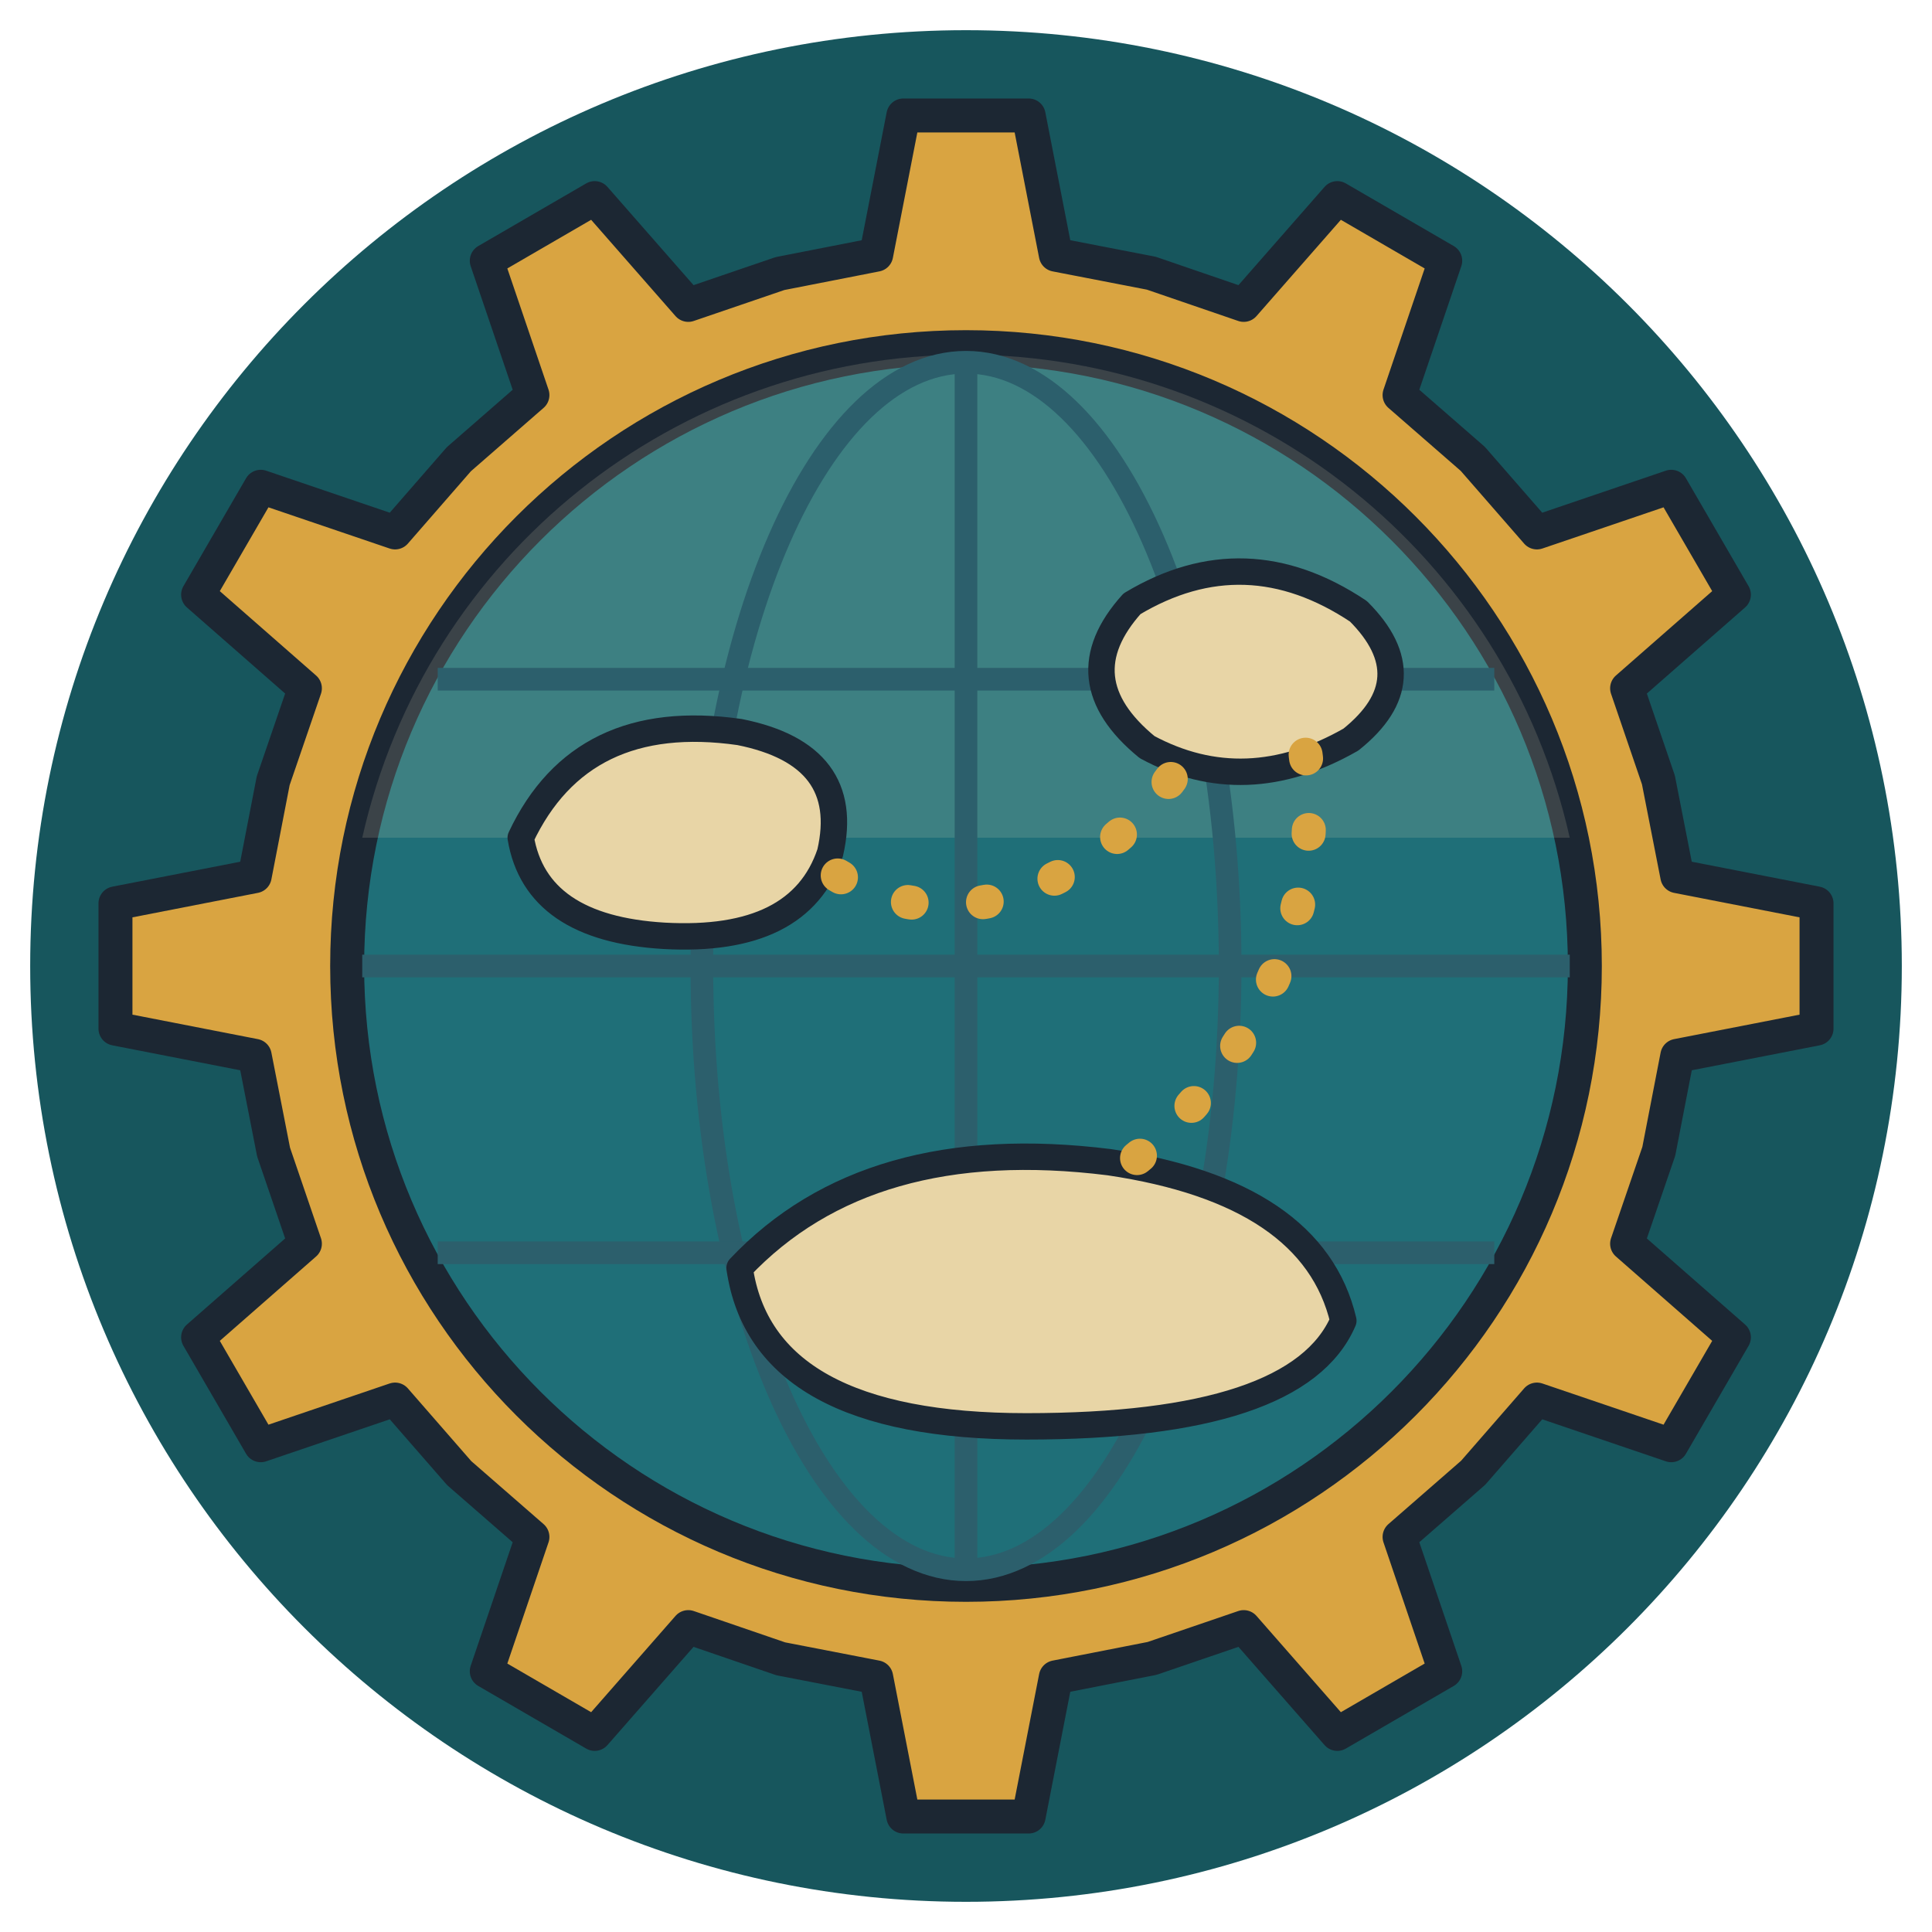
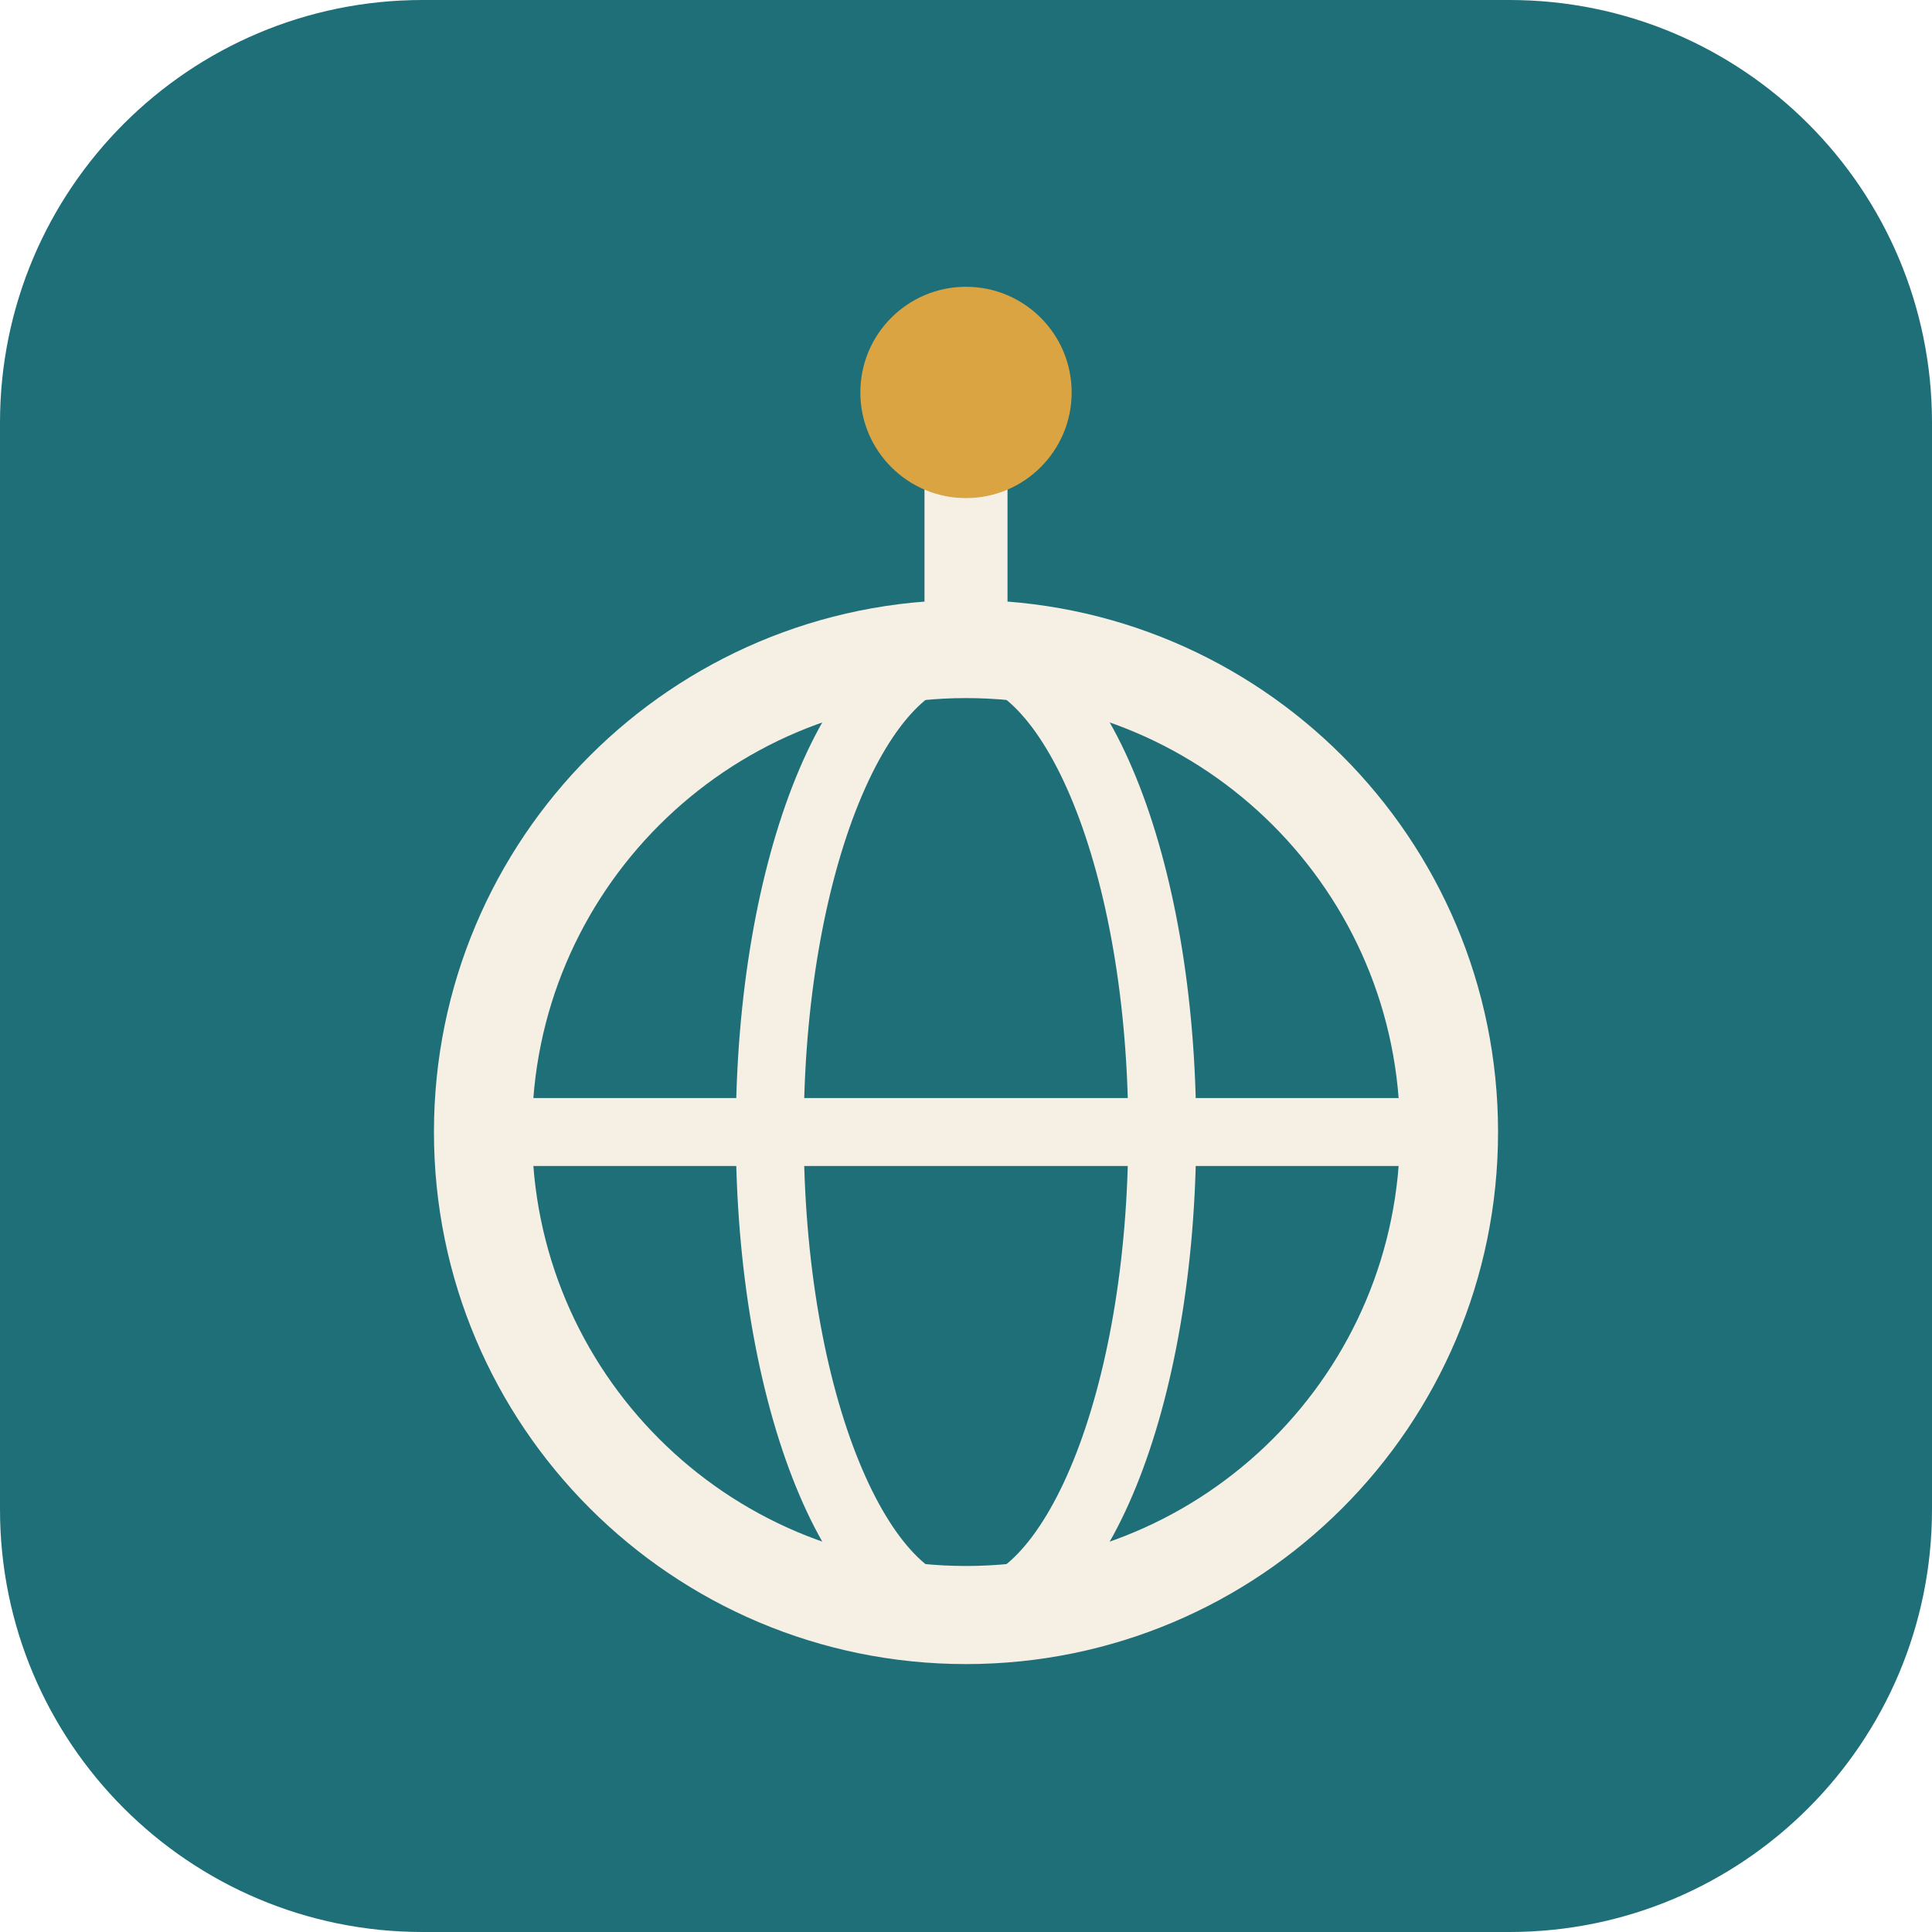
<svg viewBox="0 0 512 512" width="512" height="512" role="img" aria-label="RoboMón">
-   <circle cx="256" cy="256" r="248" fill="#17565d" />
-   <path d="M232.2 67.5 L239.4 30.6 L272.6 30.6 L279.8 67.5 L305.1 72.4 L329.6 80.8 L354.4 52.5 L383.0 69.1 L370.9 104.7 L390.3 121.6 L407.3 141.1 L442.9 129.0 L459.5 157.6 L431.2 182.4 L439.5 206.7 L444.5 232.2 L481.4 239.4 L481.4 272.6 L444.5 279.8 L439.6 305.1 L431.2 329.6 L459.5 354.4 L442.9 383.0 L407.3 370.9 L390.4 390.3 L370.9 407.3 L383.0 442.9 L354.4 459.5 L329.6 431.2 L305.3 439.5 L279.8 444.5 L272.6 481.4 L239.4 481.4 L232.2 444.5 L206.9 439.6 L182.4 431.2 L157.6 459.5 L129.0 442.9 L141.1 407.3 L121.7 390.4 L104.7 370.9 L69.1 383.0 L52.5 354.4 L80.8 329.6 L72.5 305.3 L67.5 279.8 L30.6 272.6 L30.6 239.4 L67.5 232.2 L72.4 206.9 L80.8 182.4 L52.5 157.6 L69.1 129.0 L104.7 141.1 L121.6 121.7 L141.1 104.7 L129.0 69.1 L157.6 52.5 L182.4 80.8 L206.7 72.5 Z" fill="#d9a441" stroke="#1c2733" stroke-width="9" stroke-linejoin="round" />
-   <circle cx="256" cy="256" r="164" fill="#1f6f78" stroke="#1c2733" stroke-width="9" />
-   <path d="M96 222 A164 164 0 0 1 416 222 Z" fill="#e0d8bc" opacity="0.16" />
-   <g fill="none" stroke="#2c5f6c" stroke-width="6">
-     <ellipse cx="256" cy="256" rx="70" ry="160" />
-     <path d="M96 256 H416 M116 180 H396 M116 332 H396 M256 96 V416" />
-   </g>
-   <path d="M138 222 q16 -34 58 -28 q30 6 24 32 q-8 24 -44 22 q-34 -2 -38 -26 Z" fill="#e8d5a6" stroke="#1c2733" stroke-width="7" stroke-linejoin="round" />
-   <path d="M300 160 q30 -18 60 2 q18 18 -2 34 q-28 16 -54 2 q-22 -18 -4 -38 Z" fill="#e8d5a6" stroke="#1c2733" stroke-width="7" stroke-linejoin="round" />
-   <path d="M196 336 q34 -36 98 -28 q54 8 62 42 q-12 28 -84 28 q-70 0 -76 -42 Z" fill="#e8d5a6" stroke="#1c2733" stroke-width="7" stroke-linejoin="round" />
-   <path d="M222 232 C252 250 290 236 312 204 M346 200 C352 244 330 284 300 308" fill="none" stroke="#d9a441" stroke-width="9" stroke-linecap="round" stroke-dasharray="1 19" />
+   <rect width="512" height="512" rx="112" fill="#1f6f78" />
+   <circle cx="256" cy="300" r="128" fill="none" stroke="#f5efe4" stroke-width="26" />
+   <ellipse cx="256" cy="300" rx="52" ry="128" fill="none" stroke="#f5efe4" stroke-width="18" />
+   <path d="M128 300 H384" stroke="#f5efe4" stroke-width="18" stroke-linecap="round" />
+   <path d="M256 172 V124" stroke="#f5efe4" stroke-width="22" stroke-linecap="round" />
+   <circle cx="256" cy="104" r="28" fill="#d9a441" />
</svg>
